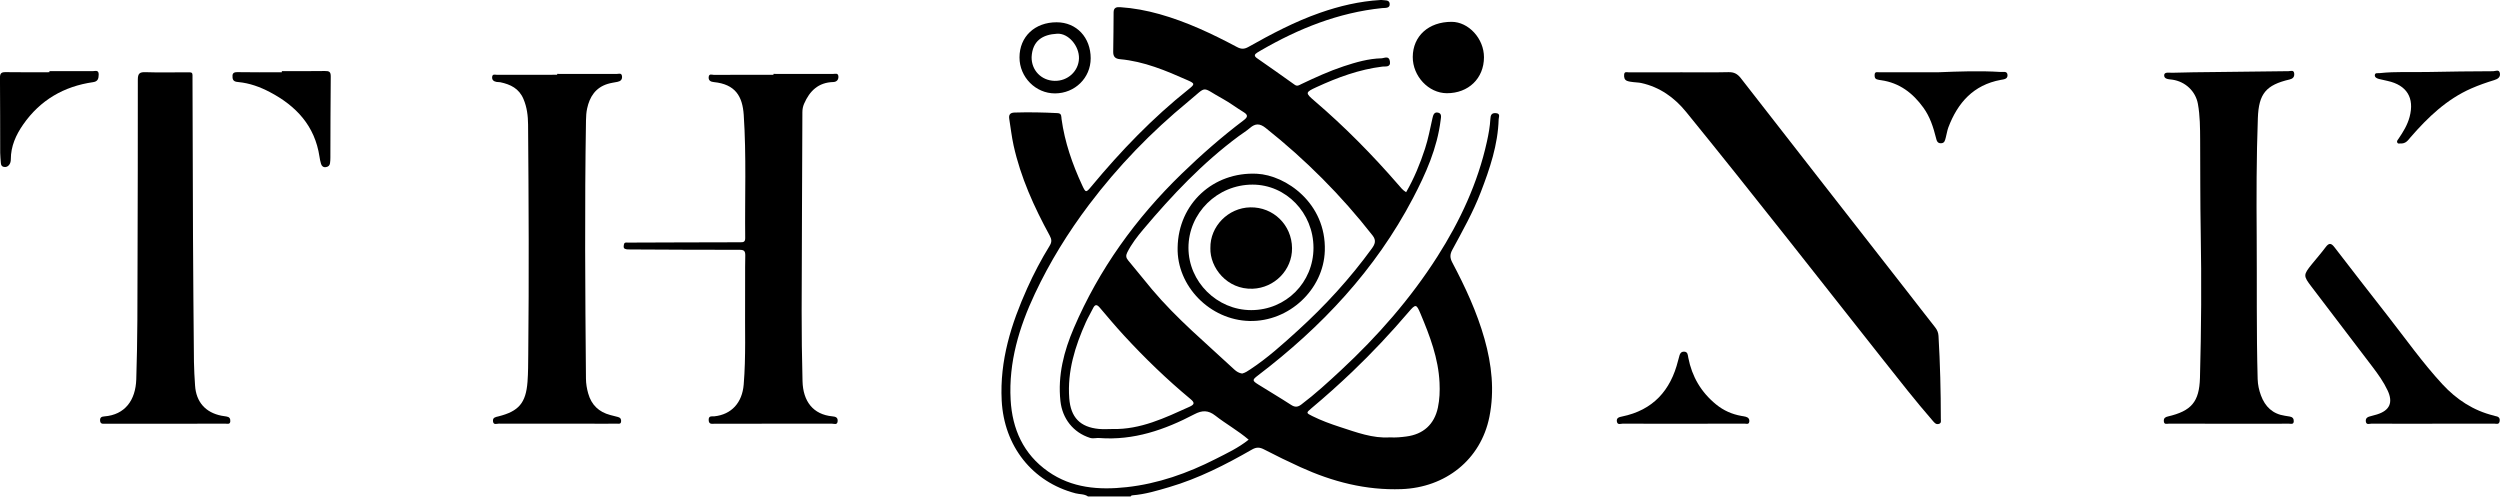
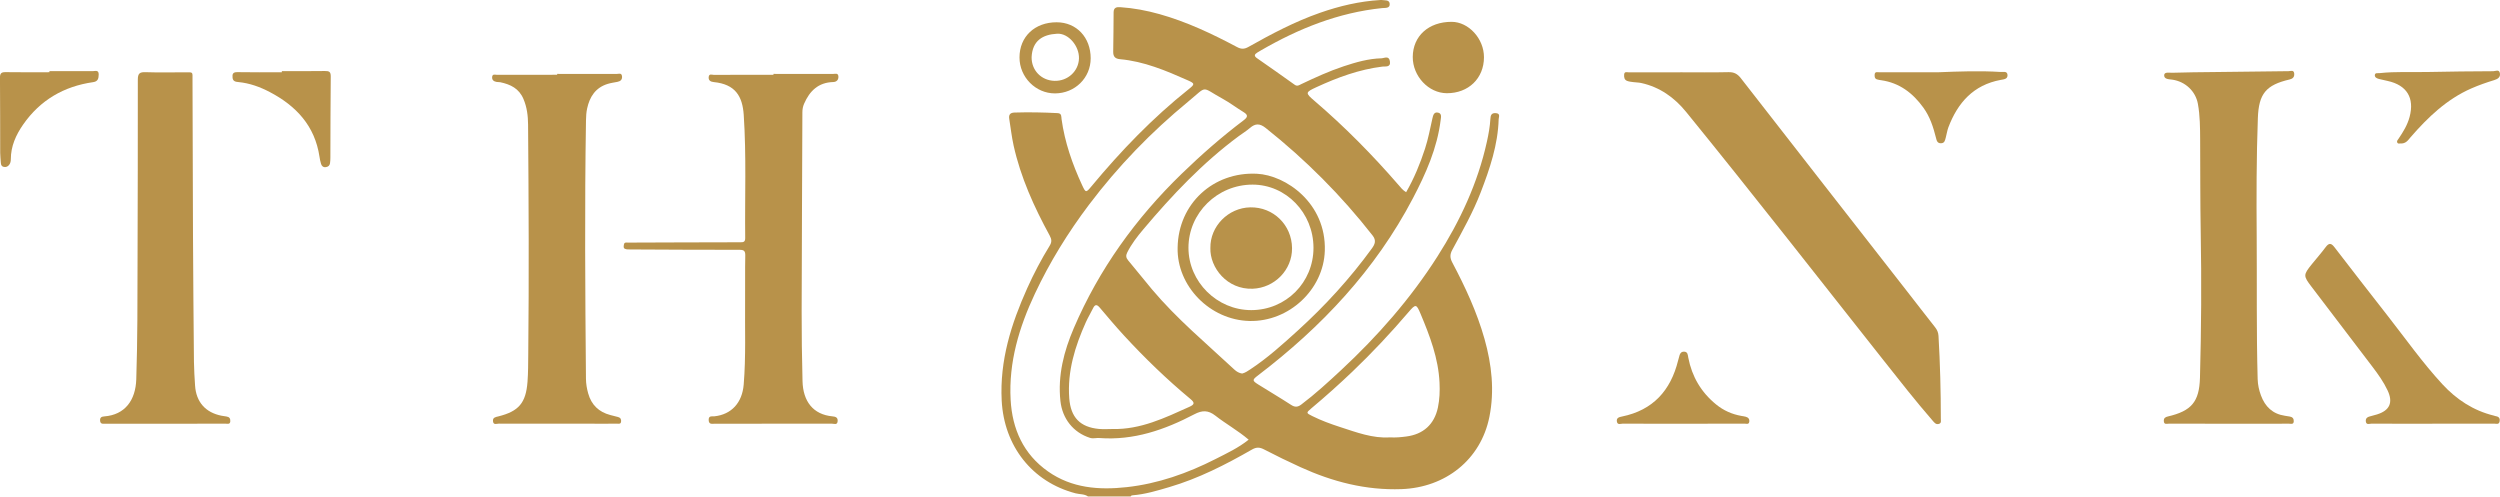
<svg xmlns="http://www.w3.org/2000/svg" id="Layer_2" data-name="Layer 2" viewBox="0 0 1996.01 396.41">
  <defs>
-     
+     <style>
+       .cls-1 { fill: #B8924A; }
+     </style>
  </defs>
  <g id="ThiinkMG_V3_Greek_Typography_Logo" data-name="ThiinkMG V3 Greek Typography Logo">
    <g>
      <path class="cls-1" d="m868.71,396.41c-2.97-2.12-6.62-1.67-9.92-2.53-34.67-9.03-57.18-37.71-59.04-74.11-1.63-31.89,7.56-61.1,20.36-89.59,5.25-11.69,11.22-23.04,17.93-33.95,1.85-3,1.67-5.15.04-8.14-12.46-22.84-23.18-46.43-28.83-71.98-1.54-6.97-2.31-14.11-3.46-21.16-.54-3.32.68-4.98,4.18-5.09,11.5-.36,22.98-.14,34.47.46,3.39.18,2.84,2.88,3.1,4.73,2.56,18.47,8.59,35.84,16.38,52.67,2.92,6.3,3.11,6.35,7.55.99,23.47-28.27,48.84-54.61,77.64-77.55,4.96-3.95,4.93-4.51-.87-7.08-17.35-7.7-34.83-15.09-54.02-16.82-3.98-.36-5.48-2.18-5.43-5.92.14-10.49.3-20.98.32-31.47,0-3.82,2.29-4.34,5.27-4.14,10.66.7,21.1,2.67,31.38,5.55,21.75,6.11,42.02,15.72,61.87,26.27,3.3,1.76,5.75,1.81,9.09-.07,18.42-10.37,37.1-20.24,57.13-27.24,15.6-5.46,31.59-9.24,48.16-10.22.33-.02.68-.09,1-.03,2.48.46,6.25-.41,6.53,3.03.32,3.86-3.69,3.2-6.02,3.44-34.95,3.59-66.67,16.35-96.78,33.76-1.01.58-2.01,1.19-3,1.8-2.22,1.38-2.65,2.7-.18,4.42,10.11,7.03,20.19,14.1,30.19,21.27,2.03,1.45,3.55.23,5.07-.49,11.12-5.28,22.29-10.42,34-14.3,9.82-3.25,19.74-6.11,30.14-6.37,2.21-.06,5.93-2.41,6.73,2.28.89,5.2-3.55,4.04-5.92,4.33-18.56,2.29-35.83,8.64-52.65,16.4-9.09,4.19-9.08,4.6-1.61,11,24.09,20.62,46.29,43.12,67.04,67.08,1.73,2,3.33,4.16,6.11,5.82,6.36-11.05,11.14-22.67,15.06-34.69,2.59-7.92,4.09-16.1,5.92-24.21.56-2.47,1.22-5.43,4.59-4.62,3.05.73,2.28,3.61,2,5.89-2.77,22.52-11.83,42.79-22.23,62.62-29.91,57.01-72.83,102.61-123.65,141.31-4.6,3.51-4.69,4.12.22,7.2,8.74,5.48,17.64,10.71,26.29,16.33,3.03,1.97,5.29,1.8,8.04-.27,11.19-8.44,21.49-17.9,31.74-27.42,29.29-27.21,55.54-57.12,77.02-90.83,18.04-28.31,32.21-58.56,39.49-91.65,1.32-6.02,2.43-12.06,2.78-18.23.15-2.72.77-4.85,4.36-4.57,3.89.31,2.3,3.13,2.25,4.83-.58,20.45-7.06,39.5-14.3,58.32-6.16,16.03-14.6,30.98-22.74,46.04-1.99,3.68-1.89,6.46.02,10.08,10.36,19.57,19.67,39.58,25.72,61.01,5.79,20.5,8.07,41.37,3.9,62.22-6.86,34.25-35.13,56.44-70.16,57.7-28.52,1.03-55.06-5.89-80.66-17.53-9.84-4.47-19.56-9.22-29.15-14.2-3.47-1.8-6.1-1.87-9.54.1-21.1,12.1-42.71,23.14-66.17,30.04-9.56,2.81-19.13,5.73-29.16,6.51-.69.05-1.29.22-1.58.94h-34Zm128.22-45.37c-8.57-7.31-18.12-12.56-26.6-19.2-5.75-4.49-10.58-4.33-16.68-1.13-23.74,12.45-48.52,21.09-75.95,19.01-2.47-.19-4.95.66-7.45-.13-13.35-4.24-22.08-15.35-23.6-29.38-2.23-20.52,2.79-39.81,10.7-58.27,20.13-46.97,49.45-87.65,86.1-123.2,15.69-15.22,32.09-29.57,49.52-42.74,3.2-2.42,3.74-4.16-.06-6.47-5.69-3.45-11.01-7.54-16.83-10.73-17.68-9.68-11.5-10.78-27.42,2.31-29.53,24.29-56,51.62-79.13,82.26-16.83,22.31-31.38,45.85-43.24,71.07-12.62,26.81-21.04,54.78-19.4,84.75,1.28,23.33,10.17,43.39,29.88,57.23,18.96,13.31,40.6,14.97,62.74,12.53,25.09-2.77,48.57-11.07,70.98-22.46,8.99-4.57,18.21-8.87,26.43-15.44Zm-5.19-52.8c2.42-.57,4.48-2.01,6.55-3.38,13.68-9.02,25.8-19.97,37.88-30.95,21.88-19.88,41.74-41.6,59.14-65.54,2.46-3.38,3.66-6.4.62-10.29-25.04-32.05-53.55-60.6-85.39-85.9-4.66-3.71-8.26-3.77-12.59,0-2.75,2.39-5.93,4.29-8.87,6.47-28.85,21.35-53.3,47.21-76.31,74.53-4.82,5.72-9.41,11.64-12.79,18.42-1.19,2.39-1.04,4.16.72,6.26,6.43,7.64,12.6,15.51,19.03,23.15,19.81,23.54,43.41,43.2,65.82,64.08,1.73,1.61,3.72,2.79,6.2,3.16Zm117.85,50.95c4.81.29,8.95-.14,13.09-.67,13.66-1.73,22.49-9.67,25.34-23.09,1.39-6.54,1.62-13.16,1.31-19.86-.9-19.5-7.72-37.34-15.14-55-3.32-7.91-3.87-8.1-9.56-1.43-14.19,16.61-29.09,32.51-44.89,47.59-10.61,10.12-21.52,19.89-32.77,29.3-4.27,3.58-4.12,3.73.68,6.12,7.17,3.57,14.68,6.32,22.26,8.78,13.11,4.25,26.13,9.19,39.68,8.27Zm-221.21-6.66c22.23.48,41.63-8.87,61.21-17.71,4.17-1.88,4.46-3.28.86-6.26-18.86-15.66-36.47-32.68-53.07-50.71-6.65-7.22-12.98-14.75-19.33-22.24-2.26-2.66-3.8-2.74-5.38.53-1.81,3.74-4,7.3-5.7,11.08-8.66,19.32-14.88,39.19-13.27,60.76,1.14,15.22,8.61,23.07,23.7,24.49,3.63.34,7.32.05,10.98.05Z" />
      <path class="cls-1" d="m1341.51,57.72c12.83,0,25.66.2,38.48-.11,4.47-.11,7.22,1.37,9.93,4.85,44.06,56.64,88.25,113.18,132.4,169.75,7.58,9.71,15.08,19.48,22.72,29.15,1.63,2.06,2.52,4.23,2.67,6.81,1.29,22.11,1.85,44.24,1.86,66.39,0,1.4.55,3.16-1.41,3.84-2.39.82-3.65-.85-4.99-2.38-13.67-15.71-26.49-32.11-39.4-48.43-52.38-66.19-104.3-132.76-157.57-198.24-9.29-11.42-21.04-19.85-35.85-23.08-2.09-.46-4.29-.42-6.42-.72-1.64-.22-3.34-.38-4.85-.97-2.21-.86-2.52-2.93-2.37-5.02.2-2.76,2.41-1.78,3.82-1.79,13.66-.07,27.32-.04,40.98-.04Z" />
      <path class="cls-1" d="m617.54,59c15.82,0,31.65-.03,47.47.04,1.61,0,4.11-1.01,4.36,1.84.24,2.72-1.32,4.54-4.1,4.62-11.87.31-18.82,7.08-23.28,17.33-.95,2.19-1.36,4.37-1.36,6.75-.18,52.95-.49,105.9-.59,158.85-.03,18.65.21,37.3.7,55.94.42,16.02,8.4,26.59,23.89,28.05,2.34.22,4.36.77,4.16,3.77-.23,3.45-2.93,2.06-4.56,2.07-31.15.08-62.3.07-93.45.04-2.18,0-4.89.84-4.97-2.99-.08-3.66,2.57-2.71,4.53-2.92,13.67-1.44,22.25-10.82,23.44-25.42,1.82-22.28.88-44.6,1.11-66.9.13-11.99-.13-23.98.14-35.96.08-3.8-1.04-4.67-4.73-4.66-28.98.04-57.97-.15-86.95-.29-1.47,0-3.09.07-4.38-.49-1.45-.63-1.02-2.35-.78-3.59.36-1.86,2.02-1.38,3.26-1.39,13.99-.07,27.98-.11,41.98-.15,15.82-.05,31.65-.12,47.47-.11,2.39,0,4.11-.02,4.07-3.31-.36-32.79,1.01-65.63-1.17-98.37-1-15-6.78-24.5-23.87-26.21-2.32-.23-4.36-1.09-4.13-3.96.25-3.09,2.78-1.78,4.27-1.79,15.82-.11,31.65-.07,47.47-.07v-.69Z" />
      <path class="cls-1" d="m444.85,59c15.82,0,31.65-.03,47.47.05,1.54,0,3.97-1.18,4.3,1.84.28,2.65-1.17,3.98-3.65,4.46-2.61.51-5.27.86-7.81,1.64-9.67,2.97-14.37,10.27-16.39,19.6-.66,3.07-.86,6.27-.91,9.42-1.13,68.77-.63,137.54-.03,206.31.04,4.03.69,7.92,1.78,11.79,2.58,9.17,8.49,14.82,17.62,17.24,2.09.55,4.19,1.05,6.27,1.61,1.94.52,2.64,1.88,2.36,3.79-.29,1.99-1.9,1.5-3.13,1.52-3.33.06-6.66.02-10,.02-28.15,0-56.31.02-84.46-.06-1.65,0-4.37,1.37-4.67-1.97-.27-3.03,2.14-3.28,4.25-3.8,16.31-4.06,22.04-10.68,23.32-27.67.55-7.29.51-14.64.59-21.96.64-61.12.35-122.23-.14-183.34-.06-7.02-.87-13.81-3.68-20.45-3.56-8.42-10.36-11.66-18.5-13.38-.97-.2-2-.06-2.98-.24-2.2-.4-3.79-1.53-3.53-4.01.28-2.66,2.52-1.66,3.94-1.67,15.99-.07,31.98-.05,47.98-.05,0-.23,0-.47,0-.7Z" />
      <path class="cls-1" d="m1779.61,338.3c-15.99,0-31.99.02-47.98-.04-1.57,0-3.91,1.01-4.03-2.13-.09-2.34,1.19-3.15,3.23-3.62,18.76-4.36,25.1-11.62,25.63-30.88,1.07-38.79,1.29-77.58.6-116.39-.43-24.48-.31-48.96-.45-73.44-.06-9.66-.07-19.34-1.8-28.87-1.84-10.16-10.07-17.79-20.32-19.31-2.73-.41-6.77-.22-6.61-3.64.13-2.77,4.2-1.81,6.39-1.89,11.32-.4,22.65-.42,33.97-.57,19.66-.25,39.31-.54,58.97-.7,1.65-.01,4.32-1.32,4.52,2.12.16,2.64-1.26,3.94-3.69,4.51-18.92,4.41-24.65,11.35-25.36,30.84-1.15,31.46-1.15,62.94-.93,94.41.27,37.97-.28,75.94.77,113.91.13,4.58,1.07,8.89,2.64,13.13,3.34,8.98,9.36,14.78,19.1,16.2,1.32.19,2.63.43,3.94.64,2.16.35,3.24,1.65,3.15,3.79-.11,2.74-2.3,1.9-3.76,1.91-15.99.05-31.99.03-47.98.03Z" />
      <path class="cls-1" d="m131.7,338.3c-15.83,0-31.65,0-47.48,0-1.92,0-4.17.56-4.32-2.61-.11-2.53,1.36-3.09,3.41-3.24,16.5-1.25,24.94-12.93,25.49-29.56,1.04-31.63.96-63.27,1.02-94.91.1-48.13.3-96.26.22-144.39,0-4.92,1.44-6.13,6.17-5.96,10.32.36,20.65.08,30.98.12,7.34.03,6.48-.86,6.51,6.26.14,41.47.2,82.93.39,124.4.16,33.47.44,66.94.76,100.41.06,6.32.5,12.64.89,18.95.81,13.12,8.31,21.64,21.16,24.15,1.31.25,2.63.42,3.94.62,2.16.33,3.18,1.5,3.04,3.75-.17,2.76-2.24,1.97-3.71,1.98-16.16.05-32.32.03-48.48.03Z" />
      <path class="cls-1" d="m1941.98,338.3c-16.15,0-32.31.04-48.46-.06-1.65-.01-4.4,1.38-4.66-1.97-.22-2.83,1.94-3.53,4.15-4.06,1.61-.39,3.22-.83,4.81-1.33,10.14-3.16,13-9.47,8.46-19.15-3.19-6.8-7.56-12.91-12.09-18.88-16.2-21.34-32.45-42.64-48.69-63.95-6.61-8.67-6.62-9.39.28-17.96,3.65-4.54,7.53-8.9,11-13.57,2.58-3.47,4.37-3.5,7.05,0,14.19,18.48,28.51,36.85,42.84,55.21,14.23,18.23,27.62,37.15,43.33,54.17,11.27,12.21,24.75,21.1,41.13,25.08.32.08.63.24.95.3,2.38.38,4.12,1.2,3.65,4.17-.46,2.97-2.72,1.93-4.3,1.94-16.49.07-32.97.04-49.46.04Z" />
      <path class="cls-1" d="m1184.81,45.7c-.02,16.85-12.38,28.8-29.7,28.72-14.54-.07-27.24-13.61-27.16-28.97.09-16.67,12.67-28.04,30.99-28.02,13.62.02,25.89,13.42,25.87,28.26Z" />
      <path class="cls-1" d="m39.48,56.77c11.49,0,22.98-.04,34.47.04,2,.01,4.97-1.32,4.85,2.84-.09,3.17-.67,5.4-4.45,5.94-23.4,3.35-42.29,14.35-55.86,33.84-5.77,8.28-9.86,17.35-9.85,27.78,0,1.54-.33,3.01-1.22,4.25-1.04,1.47-2.5,2.16-4.34,1.81-1.82-.34-2.32-1.63-2.41-3.27-.15-2.66-.5-5.31-.51-7.97-.07-19.98,0-39.96-.18-59.94-.03-3.52,1.03-4.54,4.5-4.49,11.66.19,23.32.07,34.98.07,0-.3,0-.61,0-.91Z" />
      <path class="cls-1" d="m225.01,56.77c11.48,0,22.96.12,34.44-.07,3.34-.06,4.66.63,4.62,4.31-.23,21.63-.21,43.26-.29,64.89,0,1.49-.08,3-.3,4.47-.28,1.89-1.51,2.84-3.39,3.08-2.04.26-3.21-.88-3.75-2.57-.6-1.89-.98-3.86-1.27-5.82-3.67-24.55-18.6-40.51-39.7-51.58-7.83-4.11-16.1-7.11-25.03-7.96-2.12-.2-4.38-.5-4.67-3.48-.29-2.98.27-4.51,3.9-4.44,11.81.23,23.63.08,35.45.08,0-.31,0-.61,0-.92Z" />
      <path class="cls-1" d="m1547.36,57.7c16.63-.65,33.26-1.29,49.88-.25,2.09.13,5.4-.97,5.57,2.47.17,3.3-3.06,3.43-5.45,3.87-21.75,4.04-34.32,18.2-41.78,37.92-.99,2.62-1.31,5.48-2.09,8.18-.58,2.01-.79,4.41-3.78,4.49-2.98.09-3.47-2.18-3.99-4.25-2.15-8.58-4.8-16.88-10.1-24.2-8.45-11.68-19.08-19.79-33.69-21.88-1.15-.17-2.33-.31-3.42-.69-1.73-.61-1.87-2.12-1.79-3.7.14-2.76,2.28-1.94,3.73-1.94,15.64-.06,31.29-.04,46.93-.04Z" />
      <path class="cls-1" d="m1343.66,338.3c-15.98,0-31.95.05-47.93-.07-1.65-.01-4.36,1.41-4.82-1.77-.43-2.96,1.89-3.45,4.1-3.91,24.75-5.06,38.86-20.77,44.79-44.69.2-.81.45-1.6.66-2.4.58-2.31,1.16-4.82,4.2-4.7,2.97.12,2.89,2.84,3.28,4.85,2.94,15.1,10.22,27.53,22.21,37.3,5.98,4.87,12.67,7.82,20.17,9.16,1.15.2,2.31.34,3.43.64,1.99.55,3.2,1.74,2.88,3.99-.34,2.37-2.23,1.56-3.53,1.56-16.48.05-32.95.03-49.43.04Z" />
      <path class="cls-1" d="m1916.1,114.56c-.12-.02-1.53.51-2.13-.8-.57-1.24.49-2.19,1.12-3.12,3.66-5.38,7.02-10.86,8.73-17.25,4.06-15.18-2.13-25.4-17.59-28.78-2.27-.5-4.55-.96-6.8-1.55-1.66-.43-3.53-1.25-3.36-3.14.18-2.02,2.33-1.37,3.69-1.52,12.94-1.42,25.93-.63,38.9-.92,17.3-.38,34.61-.54,51.92-.62,1.77,0,4.73-1.75,5.34,1.57.59,3.23-1.74,4.68-4.53,5.53-6.19,1.9-12.3,4.02-18.25,6.63-19.72,8.65-34.74,23.1-48.58,39.04-2.05,2.36-3.69,5.3-8.46,4.93Z" />
      <path class="cls-1" d="m870.8,46.62c-.01,15.54-12.56,27.88-28.42,27.95-15.51.07-28.42-12.97-28.41-28.71,0-16.58,12.21-28.12,29.7-28.07,15.83.04,27.16,12.08,27.14,28.83Zm-47.16-1.08c-.18,10.57,7.69,18.74,18.32,19.01,10.54.27,19.24-7.74,19.5-17.94.25-9.85-8.38-20.19-17.43-19.69-11.64.63-19.72,5.59-20.39,18.62Z" />
      <path class="cls-1" d="m940.22,197.61c.57-35.07,28.56-60.57,63.23-58.89,23.08,1.11,55.49,23.4,54.29,61.49-.97,30.92-28.52,56.76-60.1,56.06-31.58-.7-58.17-27.87-57.42-58.66Zm58.79,49.99c27.71-.03,49.73-22.1,49.68-49.81-.06-27.81-21.87-50.4-48.66-50.39-28.15,0-51.18,22.74-51.16,50.47.03,27.14,22.83,49.75,50.14,49.73Z" />
      <path class="cls-1" d="m966.38,198.03c-.32-17.31,14.23-32.14,31.85-32.48,18.41-.35,33.17,14.06,33.34,32.57.17,17.38-13.97,31.72-31.36,32.4-20.52.8-34.3-16.85-33.84-32.49Z" />
    </g>
  </g>
</svg>
